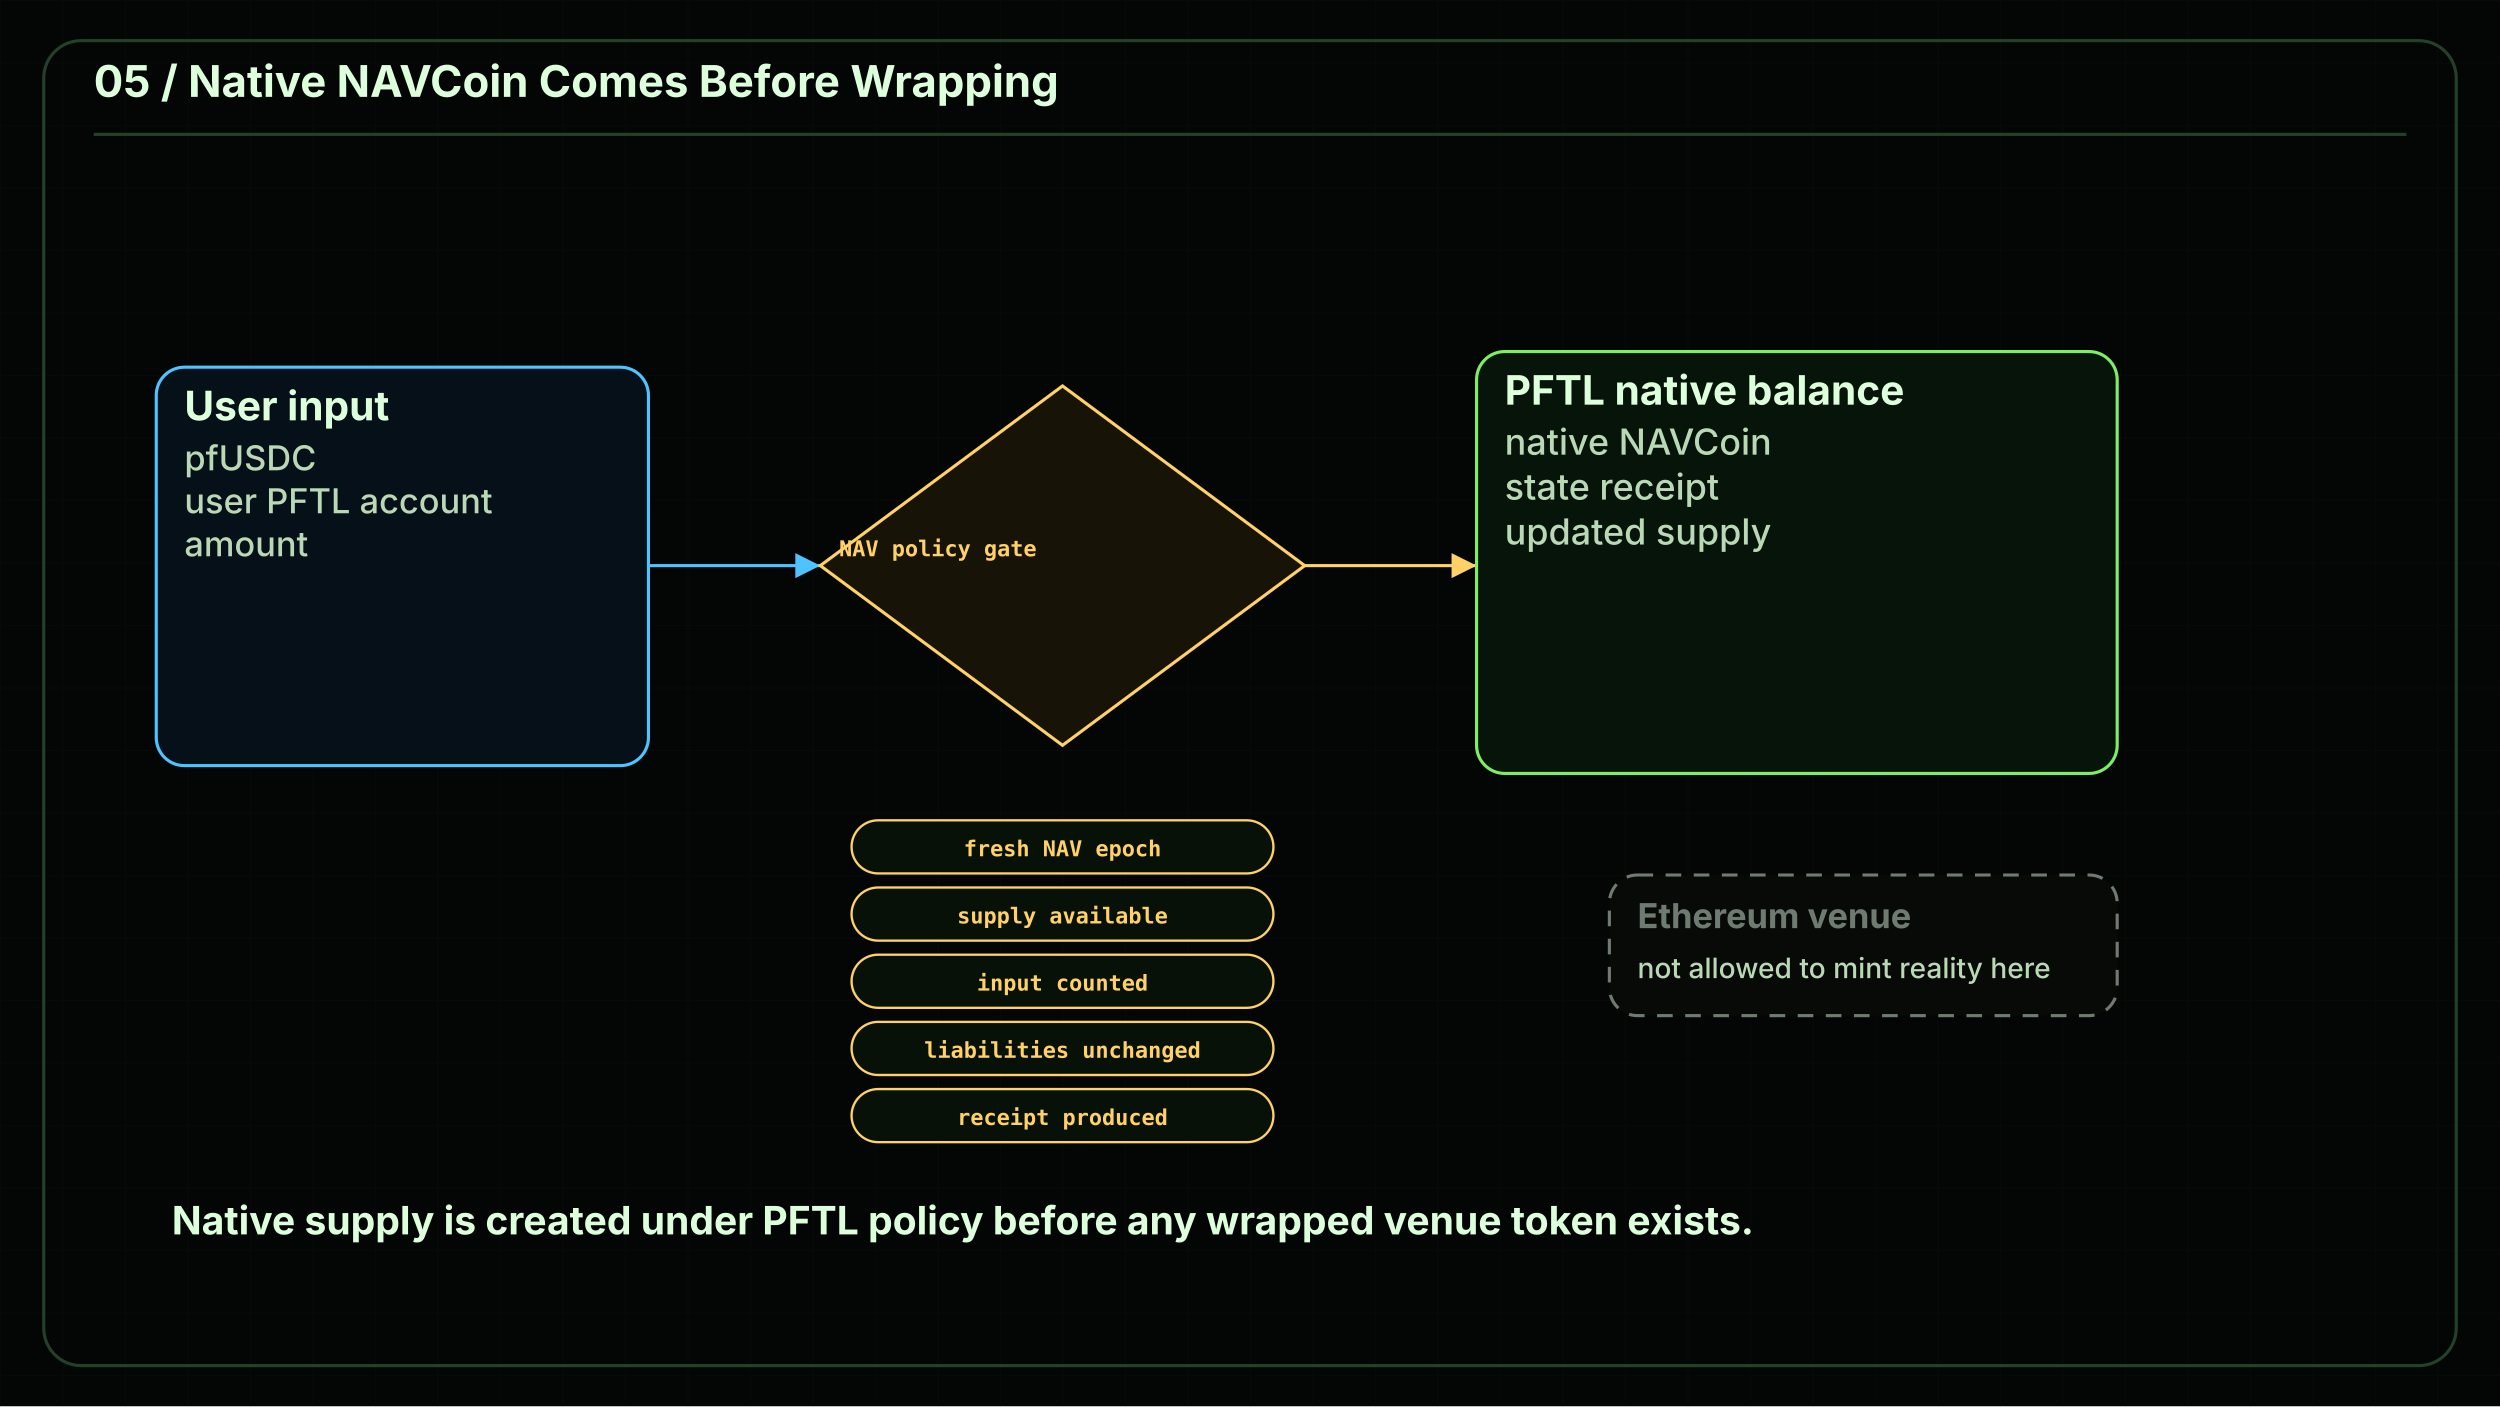
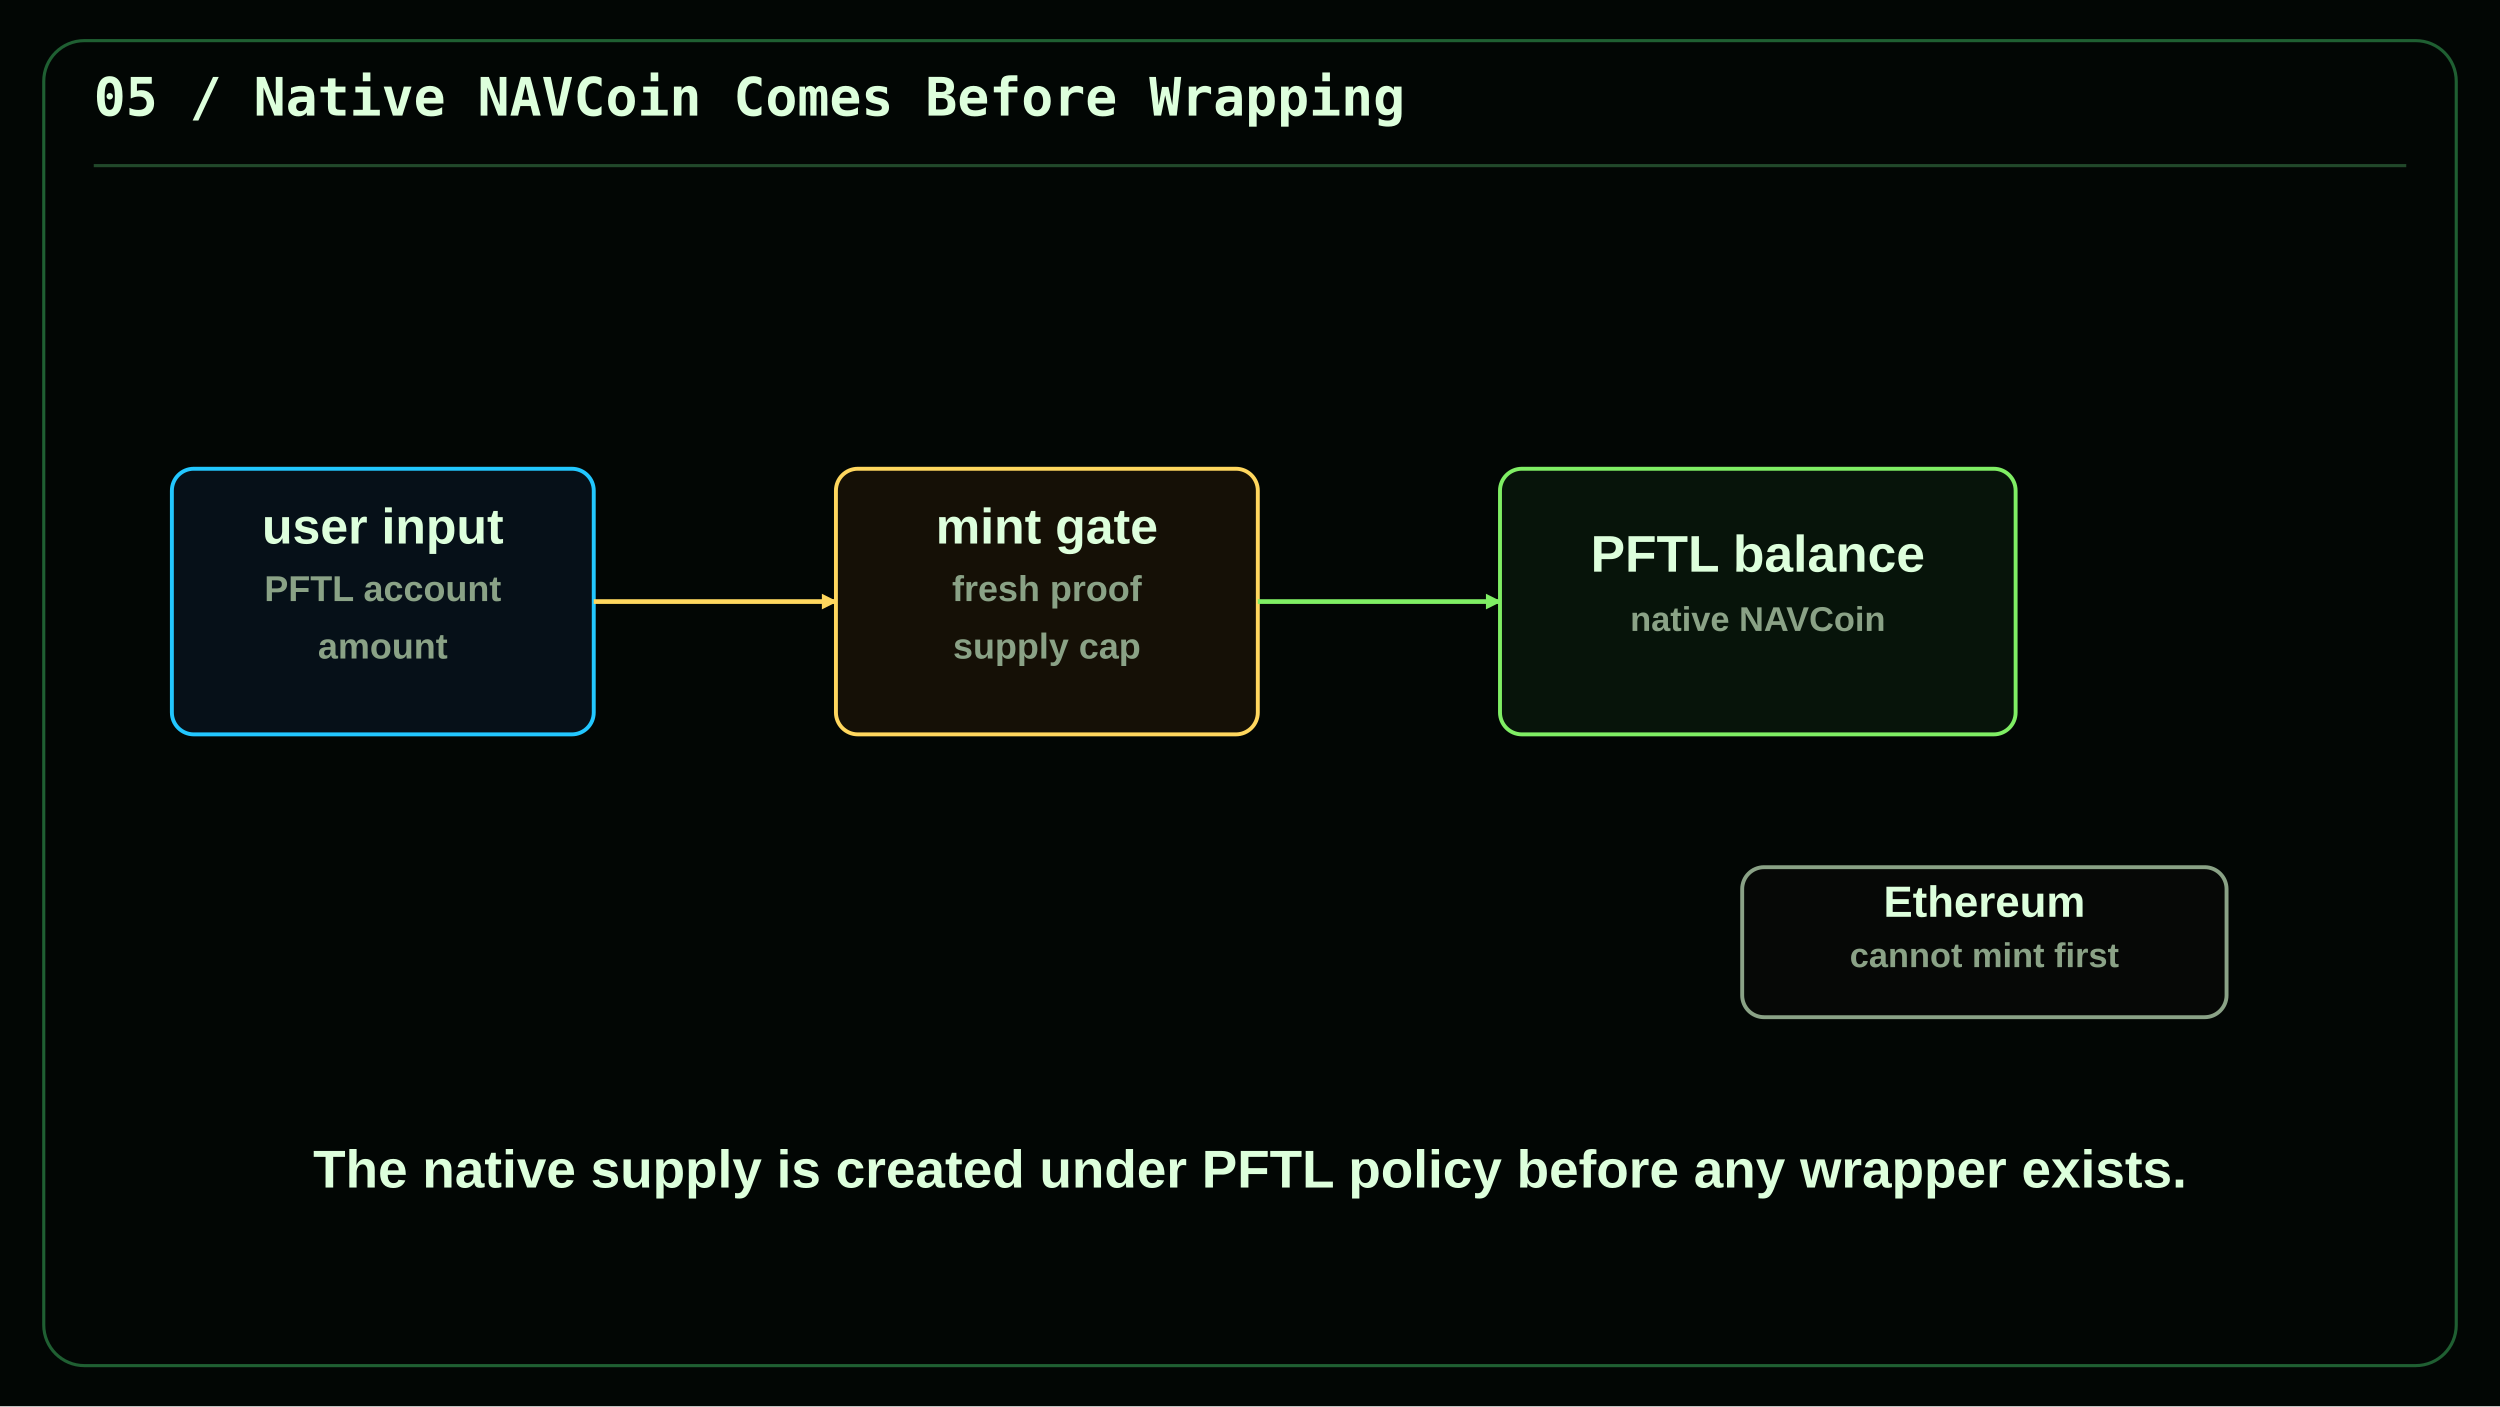
- <svg xmlns="http://www.w3.org/2000/svg" width="1600" height="900" viewBox="0 0 1600 900" role="img" aria-label="05 / Native NAVCoin Comes Before Wrapping">
+ <svg xmlns="http://www.w3.org/2000/svg" width="1600" height="900" viewBox="0 0 1600 900">
+   <rect width="1600" height="900" fill="#020604" />
  <defs>
-     <marker id="arrow-mint" markerWidth="12" markerHeight="12" refX="10" refY="6" orient="auto">
-       <path d="M2 2 L10 6 L2 10 Z" fill="#7fee64" />
+     <marker id="arrow-mint" viewBox="0 0 10 10" markerWidth="10" markerHeight="10" refX="9" refY="5" orient="auto" markerUnits="userSpaceOnUse">
+       <path d="M0 0 L10 5 L0 10 Z" fill="#7fee64" />
    </marker>
-     <marker id="arrow-cyan" markerWidth="12" markerHeight="12" refX="10" refY="6" orient="auto">
-       <path d="M2 2 L10 6 L2 10 Z" fill="#4fc3ff" />
+     <marker id="arrow-cyan" viewBox="0 0 10 10" markerWidth="10" markerHeight="10" refX="9" refY="5" orient="auto" markerUnits="userSpaceOnUse">
+       <path d="M0 0 L10 5 L0 10 Z" fill="#22c7ff" />
    </marker>
-     <marker id="arrow-amber" markerWidth="12" markerHeight="12" refX="10" refY="6" orient="auto">
-       <path d="M2 2 L10 6 L2 10 Z" fill="#ffd166" />
+     <marker id="arrow-amber" viewBox="0 0 10 10" markerWidth="10" markerHeight="10" refX="9" refY="5" orient="auto" markerUnits="userSpaceOnUse">
+       <path d="M0 0 L10 5 L0 10 Z" fill="#ffd75e" />
    </marker>
-     <marker id="arrow-red" markerWidth="12" markerHeight="12" refX="10" refY="6" orient="auto">
-       <path d="M2 2 L10 6 L2 10 Z" fill="#ff6868" />
+     <marker id="arrow-purple" viewBox="0 0 10 10" markerWidth="10" markerHeight="10" refX="9" refY="5" orient="auto" markerUnits="userSpaceOnUse">
+       <path d="M0 0 L10 5 L0 10 Z" fill="#b17aff" />
    </marker>
-     <marker id="arrow-gray" markerWidth="12" markerHeight="12" refX="10" refY="6" orient="auto">
-       <path d="M2 2 L10 6 L2 10 Z" fill="#6f7b70" />
-     </marker>
-     <filter id="glow">
-       <feGaussianBlur stdDeviation="3" result="b" />
-       <feMerge>
-         <feMergeNode in="b" />
-         <feMergeNode in="SourceGraphic" />
-       </feMerge>
-     </filter>
-     <pattern id="grid" width="40" height="40" patternUnits="userSpaceOnUse">
-       <path d="M40 0H0V40" fill="none" stroke="#0d1c11" stroke-width="1" opacity="0.45" />
-     </pattern>
  </defs>
-   <rect width="1600" height="900" fill="#030604" />
-   <rect width="1600" height="900" fill="url(#grid)" opacity="0.55" />
-   <rect x="28" y="26" width="1544" height="848" rx="24" fill="none" stroke="#23402a" stroke-width="2" />
-   <text x="60" y="62" fill="#ddffdc" font-family="Inter, Arial, sans-serif" font-size="28" font-weight="700" text-anchor="start" opacity="1">05 / Native NAVCoin Comes Before Wrapping</text>
-   <line x1="60" y1="86" x2="1540" y2="86" stroke="#23402a" stroke-width="2" opacity="1" />
-   <rect x="100" y="235" width="315" height="255" rx="18" fill="#061018" stroke="#4fc3ff" stroke-width="2" opacity="1" />
-   <text x="118" y="269" fill="#ddffdc" font-family="Inter, Arial, sans-serif" font-size="26" font-weight="700" opacity="1">
-     <tspan x="118" dy="0">User input</tspan>
-   </text>
-   <text x="118" y="301" fill="#bad8b6" font-family="Inter, Arial, sans-serif" font-size="22" font-weight="500" opacity="1">
-     <tspan x="118" dy="0">pfUSDC</tspan>
-     <tspan x="118" dy="27.5">user PFTL account</tspan>
-     <tspan x="118" dy="27.5">amount</tspan>
-   </text>
-   <line x1="415" y1="362" x2="525" y2="362" stroke="#4fc3ff" stroke-width="2" marker-end="url(#arrow-cyan)" opacity="1" />
-   <polygon points="680,247.0 835.0,362 680,477.0 525.0,362" fill="#171306" stroke="#ffd166" stroke-width="2" />
-   <text x="537.0" y="356" fill="#ffd166" font-family="IBM Plex Mono, ui-monospace, SFMono-Regular, Menlo, monospace" font-size="14" font-weight="700" opacity="1">
-     <tspan x="537.0" dy="0">NAV policy gate</tspan>
-   </text>
-   <rect x="545" y="525" width="270" height="34" rx="17" fill="#071107" stroke="#ffd166" stroke-width="1.5" />
-   <text x="680.0" y="548" fill="#ffd166" font-family="IBM Plex Mono, ui-monospace, SFMono-Regular, Menlo, monospace" font-size="14" font-weight="700" text-anchor="middle" opacity="1">fresh NAV epoch</text>
-   <rect x="545" y="568" width="270" height="34" rx="17" fill="#071107" stroke="#ffd166" stroke-width="1.5" />
-   <text x="680.0" y="591" fill="#ffd166" font-family="IBM Plex Mono, ui-monospace, SFMono-Regular, Menlo, monospace" font-size="14" font-weight="700" text-anchor="middle" opacity="1">supply available</text>
-   <rect x="545" y="611" width="270" height="34" rx="17" fill="#071107" stroke="#ffd166" stroke-width="1.5" />
-   <text x="680.0" y="634" fill="#ffd166" font-family="IBM Plex Mono, ui-monospace, SFMono-Regular, Menlo, monospace" font-size="14" font-weight="700" text-anchor="middle" opacity="1">input counted</text>
-   <rect x="545" y="654" width="270" height="34" rx="17" fill="#071107" stroke="#ffd166" stroke-width="1.5" />
-   <text x="680.0" y="677" fill="#ffd166" font-family="IBM Plex Mono, ui-monospace, SFMono-Regular, Menlo, monospace" font-size="14" font-weight="700" text-anchor="middle" opacity="1">liabilities unchanged</text>
-   <rect x="545" y="697" width="270" height="34" rx="17" fill="#071107" stroke="#ffd166" stroke-width="1.5" />
-   <text x="680.0" y="720" fill="#ffd166" font-family="IBM Plex Mono, ui-monospace, SFMono-Regular, Menlo, monospace" font-size="14" font-weight="700" text-anchor="middle" opacity="1">receipt produced</text>
-   <line x1="835" y1="362" x2="945" y2="362" stroke="#ffd166" stroke-width="2" marker-end="url(#arrow-amber)" opacity="1" />
-   <rect x="945" y="225" width="410" height="270" rx="18" fill="#07140a" stroke="#7fee64" stroke-width="2" opacity="1" />
-   <text x="963" y="259" fill="#ddffdc" font-family="Inter, Arial, sans-serif" font-size="26" font-weight="700" opacity="1">
-     <tspan x="963" dy="0">PFTL native balance</tspan>
-   </text>
-   <text x="963" y="291" fill="#bad8b6" font-family="Inter, Arial, sans-serif" font-size="23" font-weight="500" opacity="1">
-     <tspan x="963" dy="0">native NAVCoin</tspan>
-     <tspan x="963" dy="28.75">state receipt</tspan>
-     <tspan x="963" dy="28.75">updated supply</tspan>
-   </text>
-   <rect x="1030" y="560" width="325" height="90" rx="18" fill="#080a08" stroke="#6f7b70" stroke-width="2" stroke-dasharray="10 8" opacity="1" />
-   <text x="1048" y="594" fill="#6f7b70" font-family="Inter, Arial, sans-serif" font-size="22" font-weight="700" opacity="1">
-     <tspan x="1048" dy="0">Ethereum venue</tspan>
-   </text>
-   <text x="1048" y="626" fill="#bad8b6" font-family="Inter, Arial, sans-serif" font-size="18" font-weight="500" opacity="1">
-     <tspan x="1048" dy="0">not allowed to mint reality here</tspan>
-   </text>
-   <text x="110" y="790" fill="#ddffdc" font-family="Inter, Arial, sans-serif" font-size="25" font-weight="700" text-anchor="start" opacity="1">Native supply is created under PFTL policy before any wrapped venue token exists.</text>
+   <rect x="28" y="26" width="1544" height="848" rx="26" fill="#020604" stroke="#1f5f32" stroke-width="2" />
+   <text x="60" y="74" font-family="IBM Plex Mono, ui-monospace, monospace" font-size="34" font-weight="800" fill="#ddffdc">05 / Native NAVCoin Comes Before Wrapping</text>
+   <line x1="60" y1="106" x2="1540" y2="106" stroke="#21482a" stroke-width="2" />
+   <rect x="110" y="300" width="270" height="170" rx="14" fill="#061018" stroke="#22c7ff" stroke-width="2.5" />
+   <text x="245.0" y="347.88" text-anchor="middle" font-family="Inter Tight, Arial, sans-serif" font-size="32" font-weight="800" fill="#ddffdc">user input</text>
+   <text x="245.0" y="384.68" text-anchor="middle" font-family="Inter Tight, Arial, sans-serif" font-size="23" font-weight="650" fill="#8aa286">PFTL account</text>
+   <text x="245.0" y="421.48" text-anchor="middle" font-family="Inter Tight, Arial, sans-serif" font-size="23" font-weight="650" fill="#8aa286">amount</text>
+   <line x1="380" y1="385" x2="535" y2="385" stroke="#ffd75e" stroke-width="3" marker-end="url(#arrow-amber)" />
+   <rect x="535" y="300" width="270" height="170" rx="14" fill="#151006" stroke="#ffd75e" stroke-width="2.5" />
+   <text x="670.0" y="347.88" text-anchor="middle" font-family="Inter Tight, Arial, sans-serif" font-size="32" font-weight="800" fill="#ddffdc">mint gate</text>
+   <text x="670.0" y="384.68" text-anchor="middle" font-family="Inter Tight, Arial, sans-serif" font-size="23" font-weight="650" fill="#8aa286">fresh proof</text>
+   <text x="670.0" y="421.48" text-anchor="middle" font-family="Inter Tight, Arial, sans-serif" font-size="23" font-weight="650" fill="#8aa286">supply cap</text>
+   <line x1="805" y1="385" x2="960" y2="385" stroke="#7fee64" stroke-width="3" marker-end="url(#arrow-mint)" />
+   <rect x="960" y="300" width="330" height="170" rx="14" fill="#07140a" stroke="#7fee64" stroke-width="2.5" />
+   <text x="1125.0" y="365.86" text-anchor="middle" font-family="Inter Tight, Arial, sans-serif" font-size="33" font-weight="800" fill="#ddffdc">PFTL balance</text>
+   <text x="1125.0" y="403.81" text-anchor="middle" font-family="Inter Tight, Arial, sans-serif" font-size="22" font-weight="650" fill="#8aa286">native NAVCoin</text>
+   <rect x="1115" y="555" width="310" height="96" rx="14" fill="#060806" stroke="#8aa286" stroke-width="2.5" />
+   <text x="1270.0" y="586.76" text-anchor="middle" font-family="Inter Tight, Arial, sans-serif" font-size="28" font-weight="800" fill="#ddffdc">Ethereum</text>
+   <text x="1270.0" y="618.96" text-anchor="middle" font-family="Inter Tight, Arial, sans-serif" font-size="22" font-weight="650" fill="#8aa286">cannot mint first</text>
+   <text x="800" y="760" text-anchor="middle" font-family="Inter Tight, Arial, sans-serif" font-size="34" font-weight="700" fill="#ddffdc">The native supply is created under PFTL policy before any wrapper exists.</text>
</svg>
